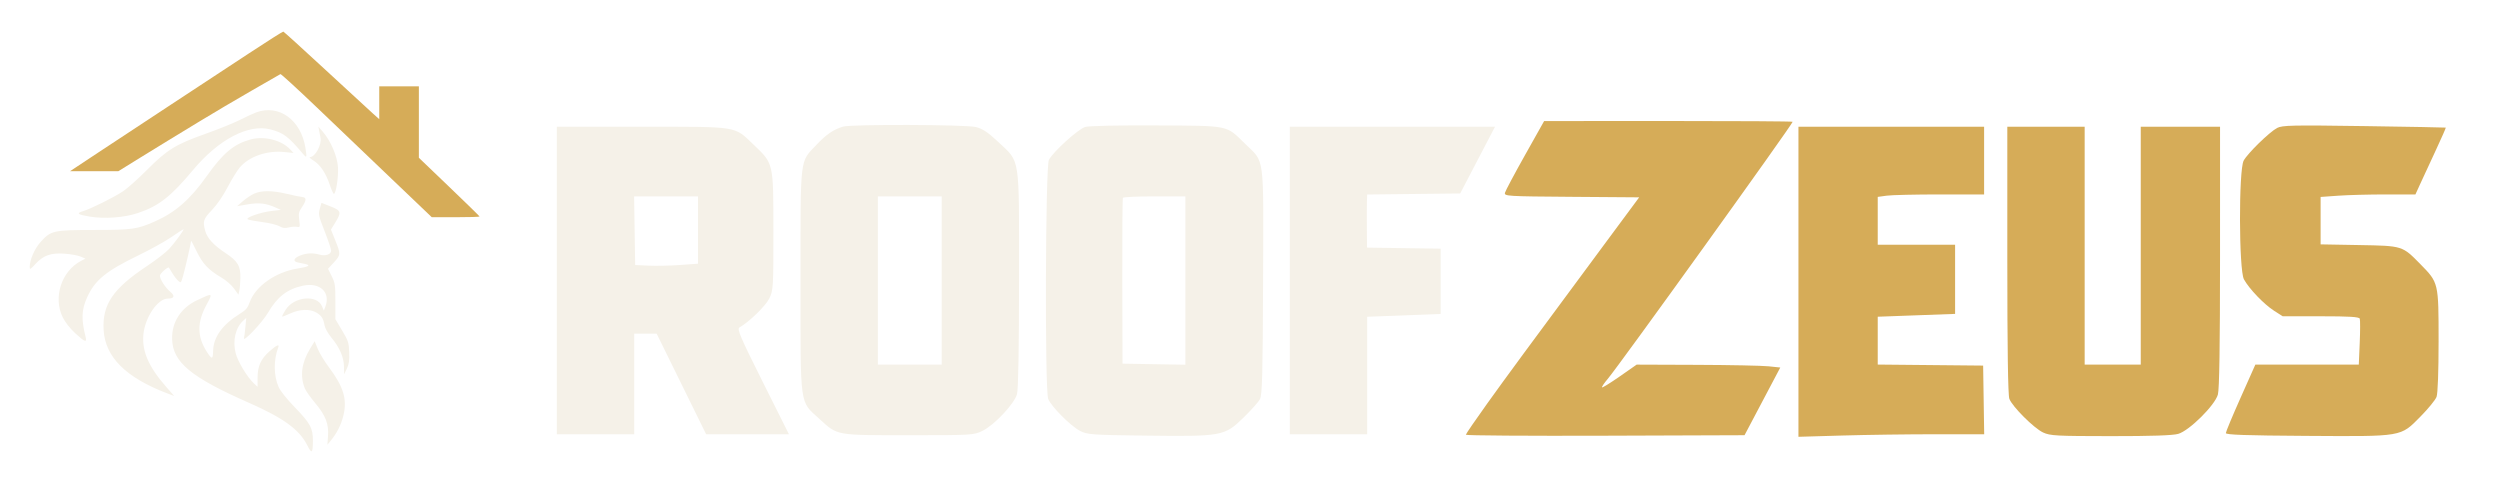
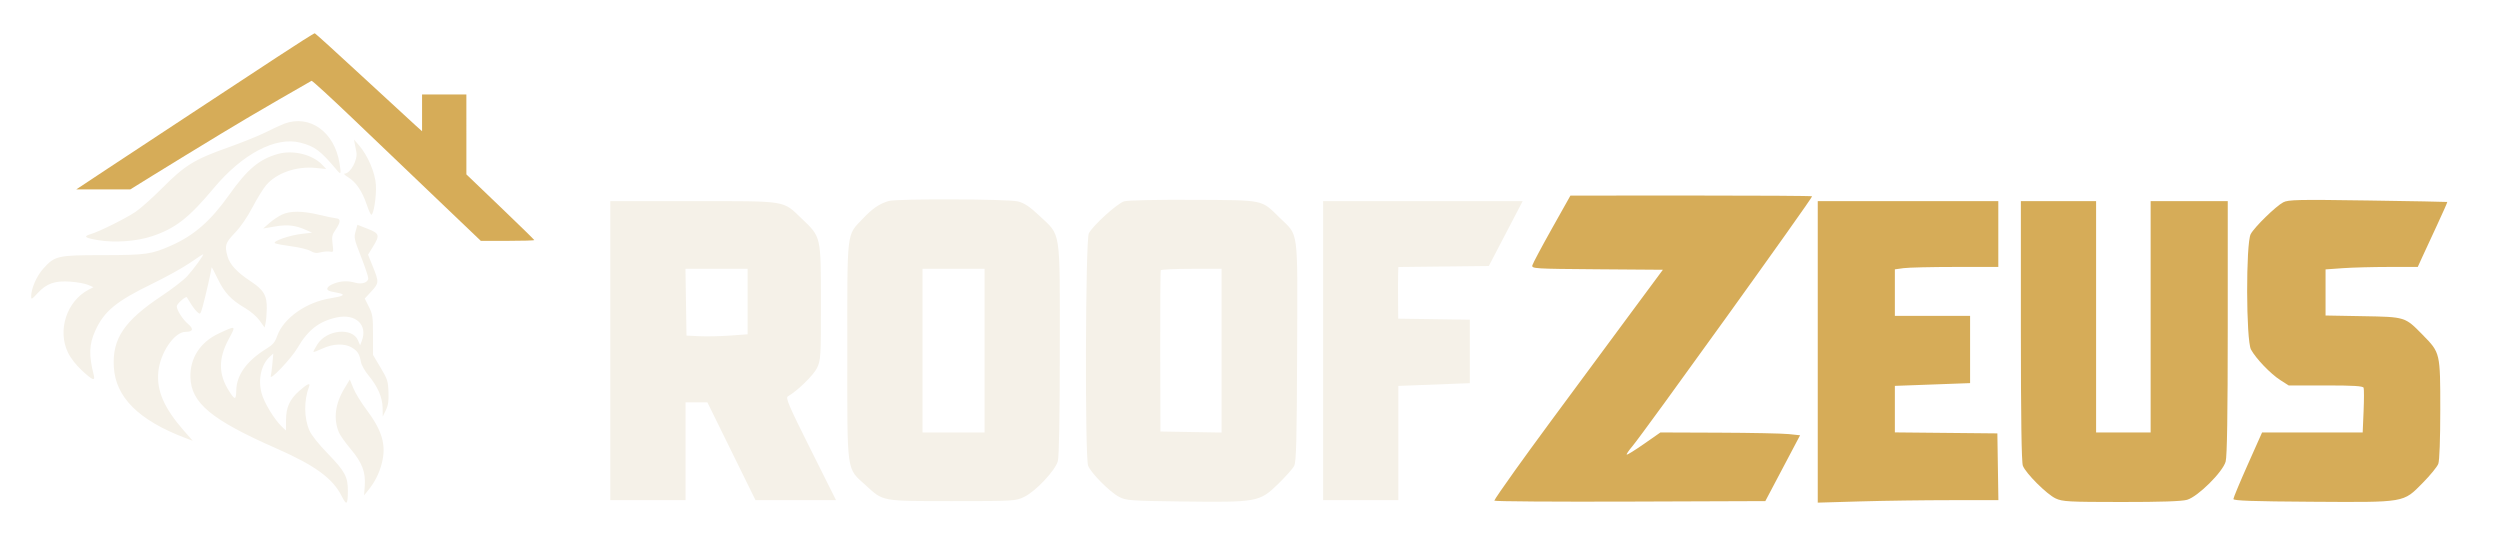
- <svg xmlns="http://www.w3.org/2000/svg" width="530" height="102" viewBox="0 0 530 102" role="img" aria-label="RoofZeus">
-   <g transform="translate(3 3) scale(.3)">
+ <svg xmlns="http://www.w3.org/2000/svg" width="545" height="116" viewBox="0 0 545 116" role="img" aria-label="RoofZeus">
+   <g transform="translate(3 3) scale(.345)">
    <path d="M 171 69.433 C 169.075 70.143, 163.865 72.552, 159.422 74.787 C 154.979 77.021, 144.179 81.387, 135.422 84.488 C 114.240 91.990, 108.119 95.751, 94 109.942 C 87.675 116.300, 79.964 123.178, 76.864 125.228 C 70.344 129.540, 54.216 137.555, 48.786 139.182 C 43.699 140.706, 44.740 141.607, 53.250 143.042 C 63.831 144.827, 77.739 143.808, 87.492 140.534 C 102.178 135.605, 110.692 128.965, 126.312 110.261 C 144.470 88.516, 165.498 77.450, 181.074 81.440 C 190.184 83.774, 193.831 86.495, 203.824 98.414 C 206.823 101.990, 206.983 101.684, 205.850 94.538 C 202.709 74.710, 187.123 63.483, 171 69.433 M 215.492 82.250 C 215.771 83.763, 216.220 86.072, 216.489 87.381 C 217.484 92.220, 212.710 100.993, 209.076 101.005 C 208.209 101.008, 209.234 102.060, 211.354 103.343 C 216.200 106.277, 220.261 112.270, 223.019 120.558 C 224.198 124.101, 225.515 127, 225.945 127 C 227.412 127, 229.237 115.192, 228.844 108.238 C 228.405 100.475, 223.689 89.453, 218.045 83 L 214.984 79.500 215.492 82.250 M 167.024 88.555 C 155.213 91.833, 147.641 98.162, 136.179 114.335 C 124.447 130.891, 113.972 140.057, 99.441 146.484 C 86.956 152.005, 83.442 152.499, 56.500 152.515 C 27.640 152.533, 25.964 152.909, 18.675 161.017 C 14.450 165.715, 11 173.617, 11 178.592 C 11 180.739, 11.373 180.551, 15.079 176.530 C 20.732 170.398, 25.949 168.567, 35.766 169.272 C 40.020 169.577, 45.042 170.489, 46.926 171.297 L 50.351 172.767 47.377 174.305 C 33.482 181.490, 27.392 200.062, 34.301 214.183 C 36.016 217.688, 39.375 221.984, 43.095 225.428 C 49.854 231.685, 51.552 232.335, 50.533 228.275 C 47.339 215.551, 47.579 208.964, 51.556 200.164 C 57.070 187.966, 64.819 181.606, 87.660 170.533 C 96.191 166.398, 106.768 160.536, 111.165 157.507 C 115.562 154.478, 119.370 152, 119.628 152 C 120.484 152, 113.630 161.434, 109.534 165.892 C 107.316 168.307, 100.100 173.875, 93.500 178.265 C 69.797 194.031, 62.210 205.275, 63.223 223.139 C 64.311 242.319, 78.905 256.849, 108.307 268.024 L 113.113 269.851 107.545 263.508 C 95.050 249.276, 90.222 238.231, 91.327 226.403 C 92.461 214.256, 101.453 201, 108.559 201 C 113.241 201, 113.865 199.170, 110.230 196.099 C 106.740 193.149, 103.009 187.325, 103.004 184.818 C 103 183.322, 108.711 178.241, 109.384 179.141 C 109.532 179.338, 110.616 181.105, 111.794 183.066 C 112.972 185.027, 114.824 187.436, 115.910 188.418 C 117.843 190.168, 117.916 190.093, 119.412 184.853 C 120.892 179.665, 124.972 161.800, 125.028 160.261 C 125.043 159.842, 126.784 163.100, 128.898 167.500 C 133.147 176.346, 137.309 180.775, 146.352 186.072 C 149.719 188.044, 153.541 191.355, 155.352 193.868 L 158.500 198.237 159.132 195.368 C 159.479 193.791, 159.816 189.800, 159.880 186.500 C 160.046 177.976, 157.994 174.505, 149.473 168.897 C 141.065 163.363, 136.481 158.395, 135.060 153.277 C 133.149 146.396, 133.642 144.845, 139.795 138.379 C 143.491 134.496, 147.509 128.641, 150.884 122.221 C 153.795 116.684, 157.663 110.417, 159.479 108.295 C 166.125 100.531, 178.720 96.183, 190.939 97.435 L 197.444 98.101 195.027 95.529 C 188.865 88.970, 176.566 85.906, 167.024 88.555 M 169.500 126.897 C 167.300 127.917, 163.720 130.313, 161.545 132.222 L 157.590 135.694 165.045 134.413 C 173.003 133.046, 178.001 133.622, 184.841 136.691 L 188.500 138.333 182 139.073 C 174.182 139.962, 163.026 143.886, 165.102 145.016 C 165.871 145.435, 170.550 146.305, 175.500 146.950 C 180.450 147.595, 185.850 148.912, 187.500 149.877 C 189.827 151.238, 191.273 151.431, 193.945 150.737 C 195.840 150.244, 198.453 150.045, 199.751 150.293 C 202.054 150.733, 202.096 150.614, 201.453 145.470 C 200.873 140.829, 201.106 139.738, 203.397 136.366 C 206.636 131.599, 206.717 129.496, 203.669 129.243 C 202.386 129.137, 197.549 128.142, 192.919 127.032 C 182.404 124.512, 174.744 124.467, 169.500 126.897 M 215.994 137.521 C 214.892 141.458, 215.091 142.385, 219.412 153.436 C 221.935 159.890, 224 166.043, 224 167.110 C 224 169.764, 220.009 171.150, 215.824 169.950 C 211.012 168.570, 206.589 168.781, 202.020 170.609 C 197.478 172.426, 196.767 174.706, 200.500 175.481 C 201.875 175.766, 204.125 176.234, 205.500 176.519 C 209.931 177.439, 208.183 178.520, 200.250 179.766 C 184.818 182.189, 170.457 192.314, 166.450 203.596 C 165.006 207.662, 163.808 209.076, 159.600 211.683 C 147.148 219.399, 140.794 228.222, 140.598 238.065 C 140.476 244.181, 139.734 244.227, 136.005 238.347 C 129.265 227.719, 129.220 217.833, 135.853 205.534 C 140.568 196.793, 140.610 196.815, 129.332 202.122 C 117.828 207.535, 111.333 217.603, 111.625 229.571 C 112.023 245.960, 124.752 256.522, 166 274.689 C 190.512 285.484, 201.653 293.642, 207.265 304.903 C 210.291 310.977, 211.056 310.344, 211.122 301.709 C 211.192 292.676, 209.327 289.175, 198.494 277.994 C 192.536 271.845, 188.161 266.357, 186.846 263.384 C 183.375 255.538, 183.271 244.275, 186.589 235.629 C 187.639 232.893, 185.517 233.793, 180.497 238.211 C 174.337 243.634, 172.050 248.683, 172.022 256.924 L 172 263.349 169.464 260.967 C 164.645 256.439, 158.074 245.570, 156.541 239.592 C 154.272 230.737, 156.409 221.555, 161.895 216.594 L 164.002 214.688 163.417 221.094 C 163.095 224.617, 162.649 228.088, 162.426 228.806 C 161.189 232.786, 175.347 217.937, 179.339 211.068 C 185.917 199.747, 192.993 194.267, 204.114 191.882 C 216.050 189.322, 223.793 196.573, 219.922 206.685 L 218.845 209.500 217.527 206.384 C 213.986 198.010, 197.772 199.560, 191.890 208.835 C 190.313 211.322, 189.177 213.510, 189.366 213.699 C 189.555 213.888, 192.137 212.912, 195.105 211.531 C 201.819 208.405, 209.137 208.177, 213.686 210.950 C 217.310 213.160, 218.468 215.008, 219.371 220.021 C 219.725 221.988, 221.832 225.740, 224.145 228.521 C 229.992 235.552, 232.962 242.365, 233.071 249 L 233.162 254.500 235.106 250.500 C 236.610 247.405, 236.988 244.803, 236.774 239 C 236.519 232.066, 236.139 230.898, 231.749 223.532 L 227 215.563 227 202.978 C 227 191.426, 226.786 189.964, 224.397 185.170 L 221.794 179.947 225.897 175.496 C 230.817 170.158, 230.855 169.598, 226.941 159.869 L 223.871 152.239 226.936 147.259 C 231.457 139.911, 231.139 138.832, 223.582 135.862 L 217.165 133.340 215.994 137.521 M 209.012 236.628 C 203.043 246.476, 201.861 255.908, 205.500 264.645 C 206.221 266.375, 209.531 271.031, 212.857 274.992 C 220.136 283.662, 222.414 289.593, 221.788 298.247 L 221.351 304.298 223.727 301.399 C 228.057 296.116, 230.906 290.527, 232.559 284.075 C 235.531 272.476, 232.885 263.427, 222.481 249.604 C 219.356 245.452, 215.799 239.594, 214.576 236.585 L 212.353 231.115 209.012 236.628" stroke="none" fill="#F5F1E8" fill-rule="evenodd" />
    <path d="M 166 27.651 C 153.075 36.166, 128.325 52.439, 111 63.812 C 93.675 75.186, 70.500 90.452, 59.500 97.737 L 39.500 110.983 56.553 110.992 L 73.607 111 87.553 102.358 C 95.224 97.604, 104.650 91.812, 108.500 89.485 C 112.350 87.158, 122.689 80.867, 131.476 75.506 C 140.263 70.144, 156.463 60.581, 167.476 54.254 C 178.489 47.927, 187.804 42.575, 188.177 42.361 C 188.549 42.148, 200.279 52.891, 214.244 66.236 C 228.209 79.581, 252.119 102.425, 267.378 117 L 295.123 143.500 312.056 143.500 C 321.369 143.500, 328.949 143.275, 328.899 143 C 328.849 142.725, 319.177 133.275, 307.405 122 L 286.003 101.500 286.001 76.250 L 286 51 272 51 L 258 51 258 62.616 L 258 74.233 253.750 70.430 C 251.412 68.339, 236.325 54.449, 220.222 39.564 C 204.118 24.679, 190.618 12.426, 190.222 12.335 C 189.825 12.244, 178.925 19.137, 166 27.651" stroke="none" fill="#D6AC58" fill-rule="evenodd" />
  </g>
-   <g transform="translate(116 24) scale(.41)">
+   <g transform="translate(131 40.975) scale(.41)">
    <path d="M 152.994 6.934 C 147.947 8.469, 144.357 10.929, 139.190 16.393 C 130.515 25.565, 131 21.406, 131 86.652 C 131 153.007, 130.393 148.588, 140.823 158.121 C 150.262 166.749, 148.891 166.500, 187 166.500 C 219.985 166.500, 220.572 166.464, 225.193 164.188 C 231.285 161.188, 241.564 150.231, 242.942 145.269 C 243.613 142.852, 243.991 121.437, 243.994 85.566 C 244.001 20.756, 244.768 25.740, 233.090 14.724 C 228.008 9.930, 225.134 8.019, 221.703 7.156 C 216.518 5.850, 157.187 5.659, 152.994 6.934 M 278.234 7.098 C 274.555 8.188, 261.612 19.916, 259.428 24.140 C 257.626 27.625, 257.278 142.942, 259.055 147.685 C 260.490 151.513, 270.586 161.679, 275.500 164.244 C 279.238 166.195, 281.435 166.357, 309 166.706 C 348.842 167.210, 350.175 166.972, 359.838 157.619 C 363.883 153.703, 367.820 149.292, 368.587 147.817 C 369.727 145.624, 370.019 134.470, 370.179 86.817 C 370.405 20.116, 371.161 25.873, 360.849 15.777 C 350.907 6.043, 353.250 6.526, 315 6.315 C 295.735 6.209, 280.112 6.542, 278.234 7.098 M 5 86.500 L 5 166 25 166 L 45 166 45 140 L 45 114 50.808 114 L 56.616 114 69.404 140 L 82.193 166 103.600 166 L 125.007 166 111.419 138.837 C 99.786 115.585, 98.062 111.545, 99.439 110.774 C 104.372 108.014, 113.013 99.604, 114.880 95.748 C 116.899 91.577, 116.999 89.922, 116.978 60.934 C 116.952 25.380, 117.138 26.187, 106.696 16.224 C 96.524 6.517, 99.541 7, 49.032 7 L 5 7 5 86.500 M 384 86.500 L 384 166 404 166 L 424 166 424 135.628 L 424 105.255 443 104.526 L 462 103.797 462 86.920 L 462 70.043 442.964 69.772 L 423.928 69.500 423.846 59.500 C 423.800 54, 423.816 47.821, 423.881 45.768 L 424 42.036 448.048 41.768 L 472.096 41.500 481.100 24.250 L 490.104 7 437.052 7 L 384 7 384 86.500 M 45.227 60.750 L 45.500 78.500 52.500 78.826 C 56.350 79.005, 63.663 78.850, 68.750 78.482 L 78 77.813 78 60.407 L 78 43 61.477 43 L 44.954 43 45.227 60.750 M 171 86.500 L 171 130 187.500 130 L 204 130 204 86.500 L 204 43 187.500 43 L 171 43 171 86.500 M 297.696 43.750 C 297.464 44.163, 297.325 63.625, 297.387 87 L 297.500 129.500 313.750 129.775 L 330 130.050 330 86.525 L 330 43 314.059 43 C 305.291 43, 297.928 43.337, 297.696 43.750" stroke="none" fill="#F5F1E8" fill-rule="evenodd" />
    <path d="M 505.629 21.634 C 500.199 31.302, 495.536 40.058, 495.265 41.093 C 494.792 42.904, 496.069 42.984, 529.711 43.237 L 564.648 43.500 547.574 66.552 C 505.928 122.778, 496.365 135.773, 486.034 150.178 C 479.990 158.605, 475.034 165.840, 475.022 166.257 C 475.010 166.673, 507.428 166.898, 547.063 166.757 L 619.126 166.500 628.366 149 L 637.607 131.500 631.554 130.867 C 628.224 130.519, 611.515 130.181, 594.421 130.117 L 563.343 130 554.603 136.098 C 549.796 139.452, 545.671 142.005, 545.438 141.771 C 545.204 141.537, 546.518 139.580, 548.359 137.423 C 554.074 130.723, 644 5.685, 644 4.438 C 644 4.197, 615.087 4.013, 579.750 4.028 L 515.500 4.056 505.629 21.634 M 894.500 7.635 C 890.530 9.732, 879.279 20.711, 877.219 24.500 C 874.598 29.318, 874.715 81.059, 877.357 85.907 C 880.003 90.763, 887.741 98.829, 892.946 102.157 L 897.392 105 917.089 105 C 931.935 105, 936.899 105.308, 937.246 106.250 C 937.498 106.938, 937.489 112.563, 937.224 118.750 L 936.743 130 909.998 130 L 883.253 130 875.626 147.106 C 871.432 156.514, 868 164.746, 868 165.399 C 868 166.293, 878.289 166.651, 909.559 166.847 C 959.904 167.162, 958.159 167.459, 968.697 156.788 C 972.655 152.780, 976.368 148.233, 976.947 146.685 C 977.585 144.979, 978 133.639, 978 117.903 C 978 87.602, 978.013 87.659, 968.707 78.175 C 959.179 68.466, 959.554 68.583, 936.750 68.174 L 917 67.819 917 55.559 L 917 43.299 926.154 42.650 C 931.188 42.292, 942.219 42, 950.666 42 L 966.025 42 968.419 36.750 C 969.735 33.862, 973.318 26.126, 976.380 19.557 C 979.443 12.989, 981.847 7.538, 981.724 7.445 C 981.601 7.352, 962.600 7, 939.500 6.663 C 902.324 6.121, 897.155 6.232, 894.500 7.635 M 647 87.160 L 647 167.319 669.662 166.660 C 682.125 166.297, 703.736 166, 717.685 166 L 743.046 166 742.773 148.250 L 742.500 130.500 715.250 130.234 L 688 129.968 688 117.600 L 688 105.232 708 104.500 L 728 103.768 728 85.884 L 728 68 708 68 L 688 68 688 55.636 L 688 43.272 692.640 42.636 C 695.191 42.286, 707.566 42, 720.140 42 L 743 42 743 24.500 L 743 7 695 7 L 647 7 647 87.160 M 755 75.935 C 755 121.813, 755.353 145.811, 756.054 147.685 C 757.558 151.698, 768.766 162.881, 773.500 165.090 C 777.129 166.783, 780.361 166.958, 808.384 166.978 C 829.454 166.993, 840.576 166.620, 843.384 165.804 C 849.130 164.134, 862.341 151.037, 863.883 145.482 C 864.640 142.757, 864.991 120.281, 864.994 74.250 L 865 7 844.500 7 L 824 7 824 68.500 L 824 130 809.500 130 L 795 130 795 68.500 L 795 7 775 7 L 755 7 755 75.935" stroke="none" fill="#D6AC58" fill-rule="evenodd" />
  </g>
</svg>
